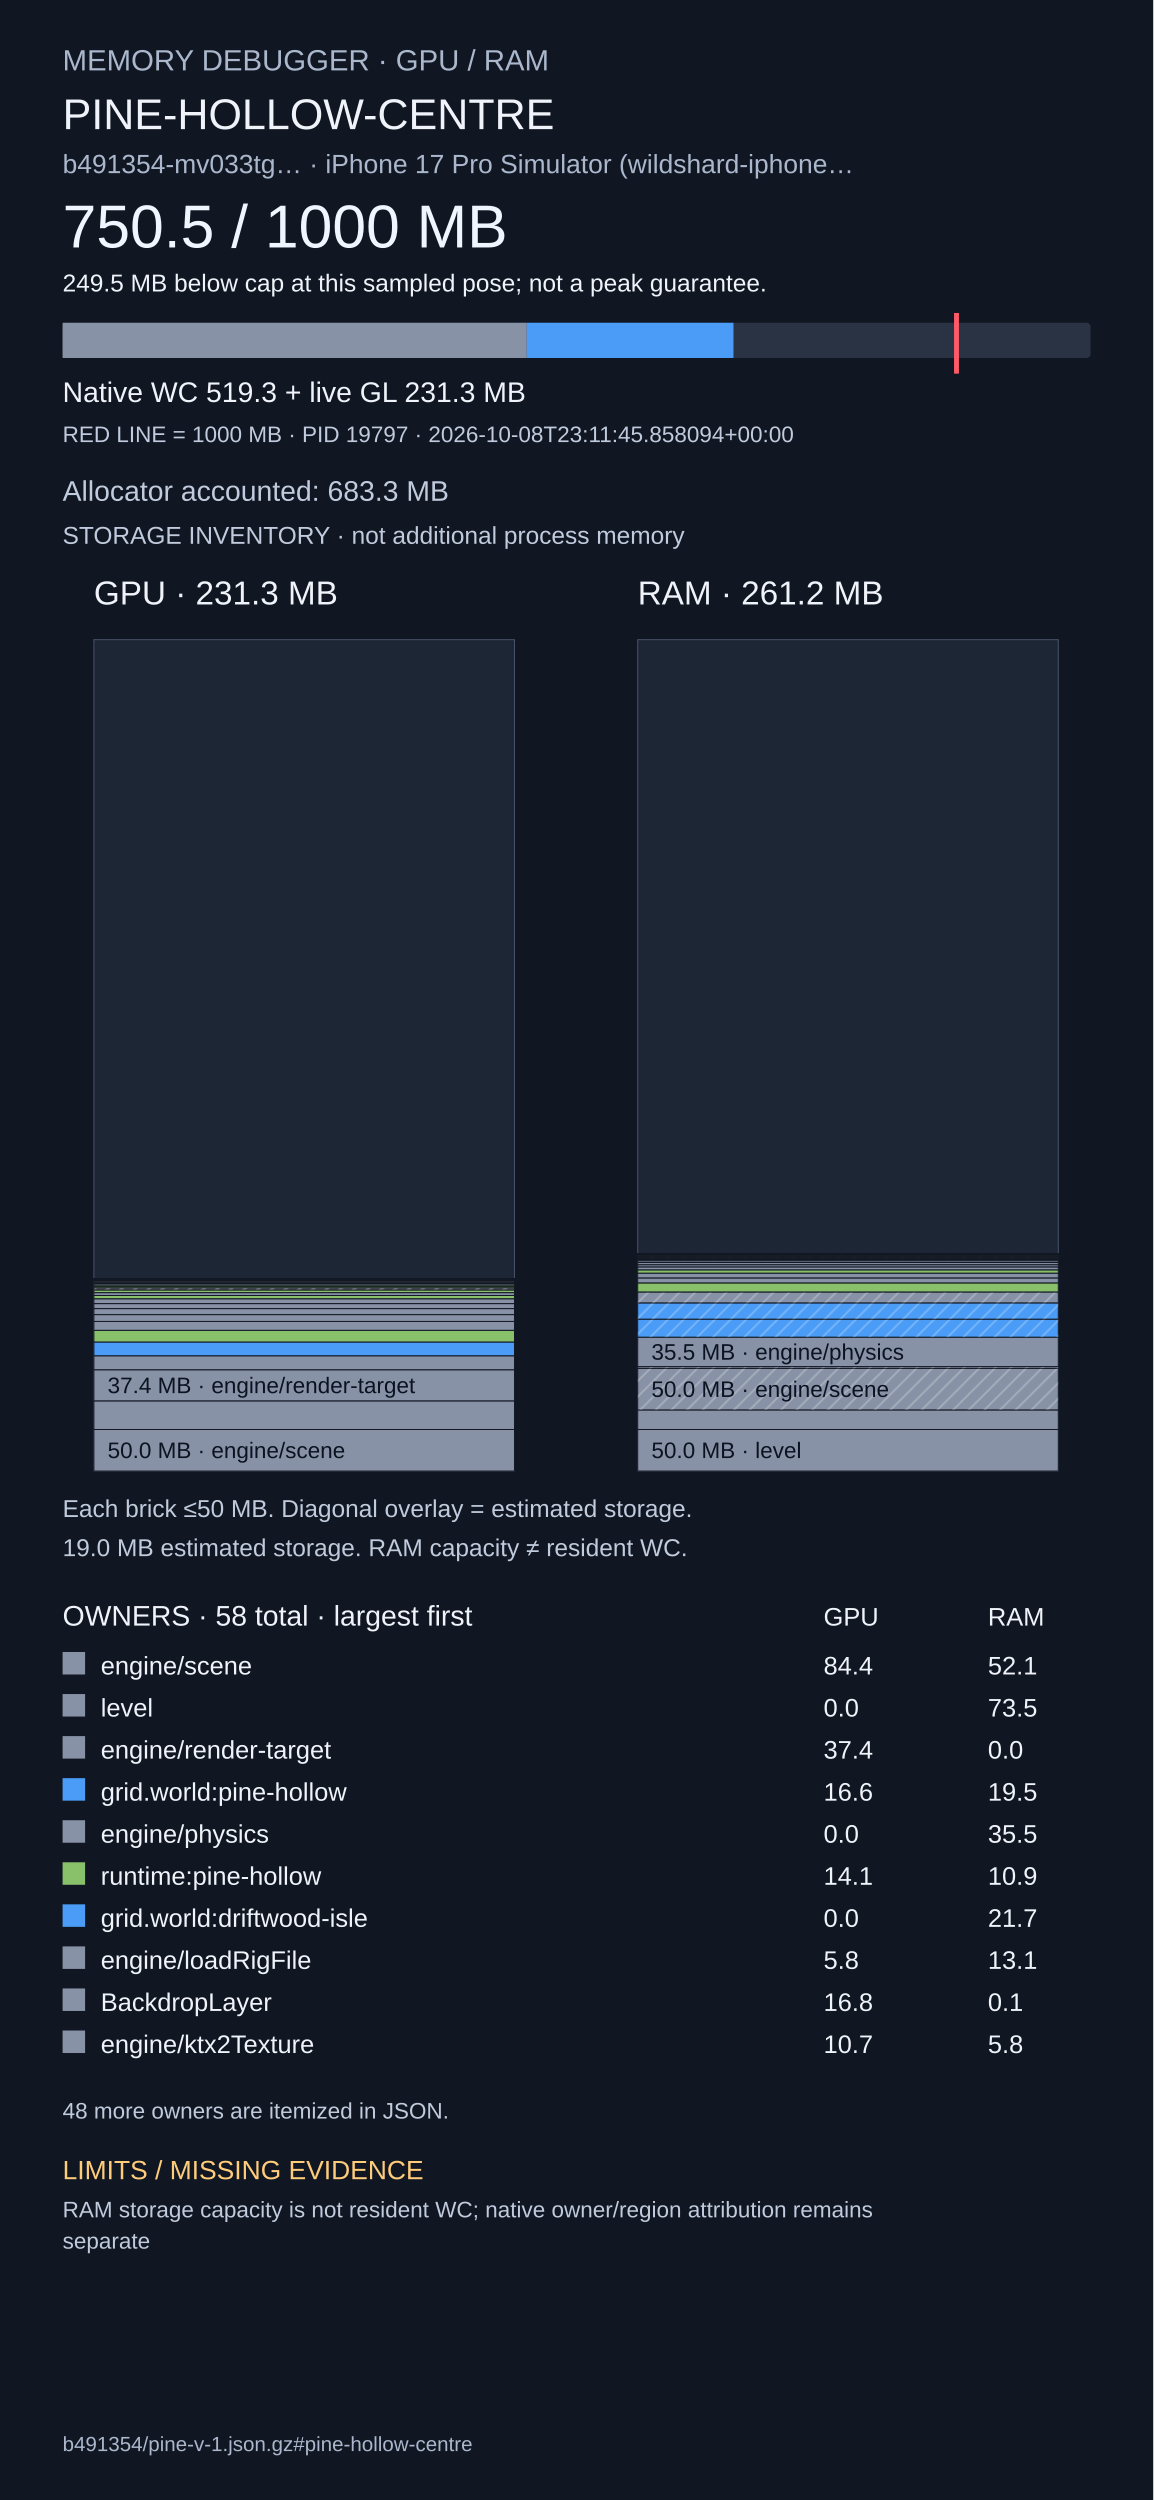
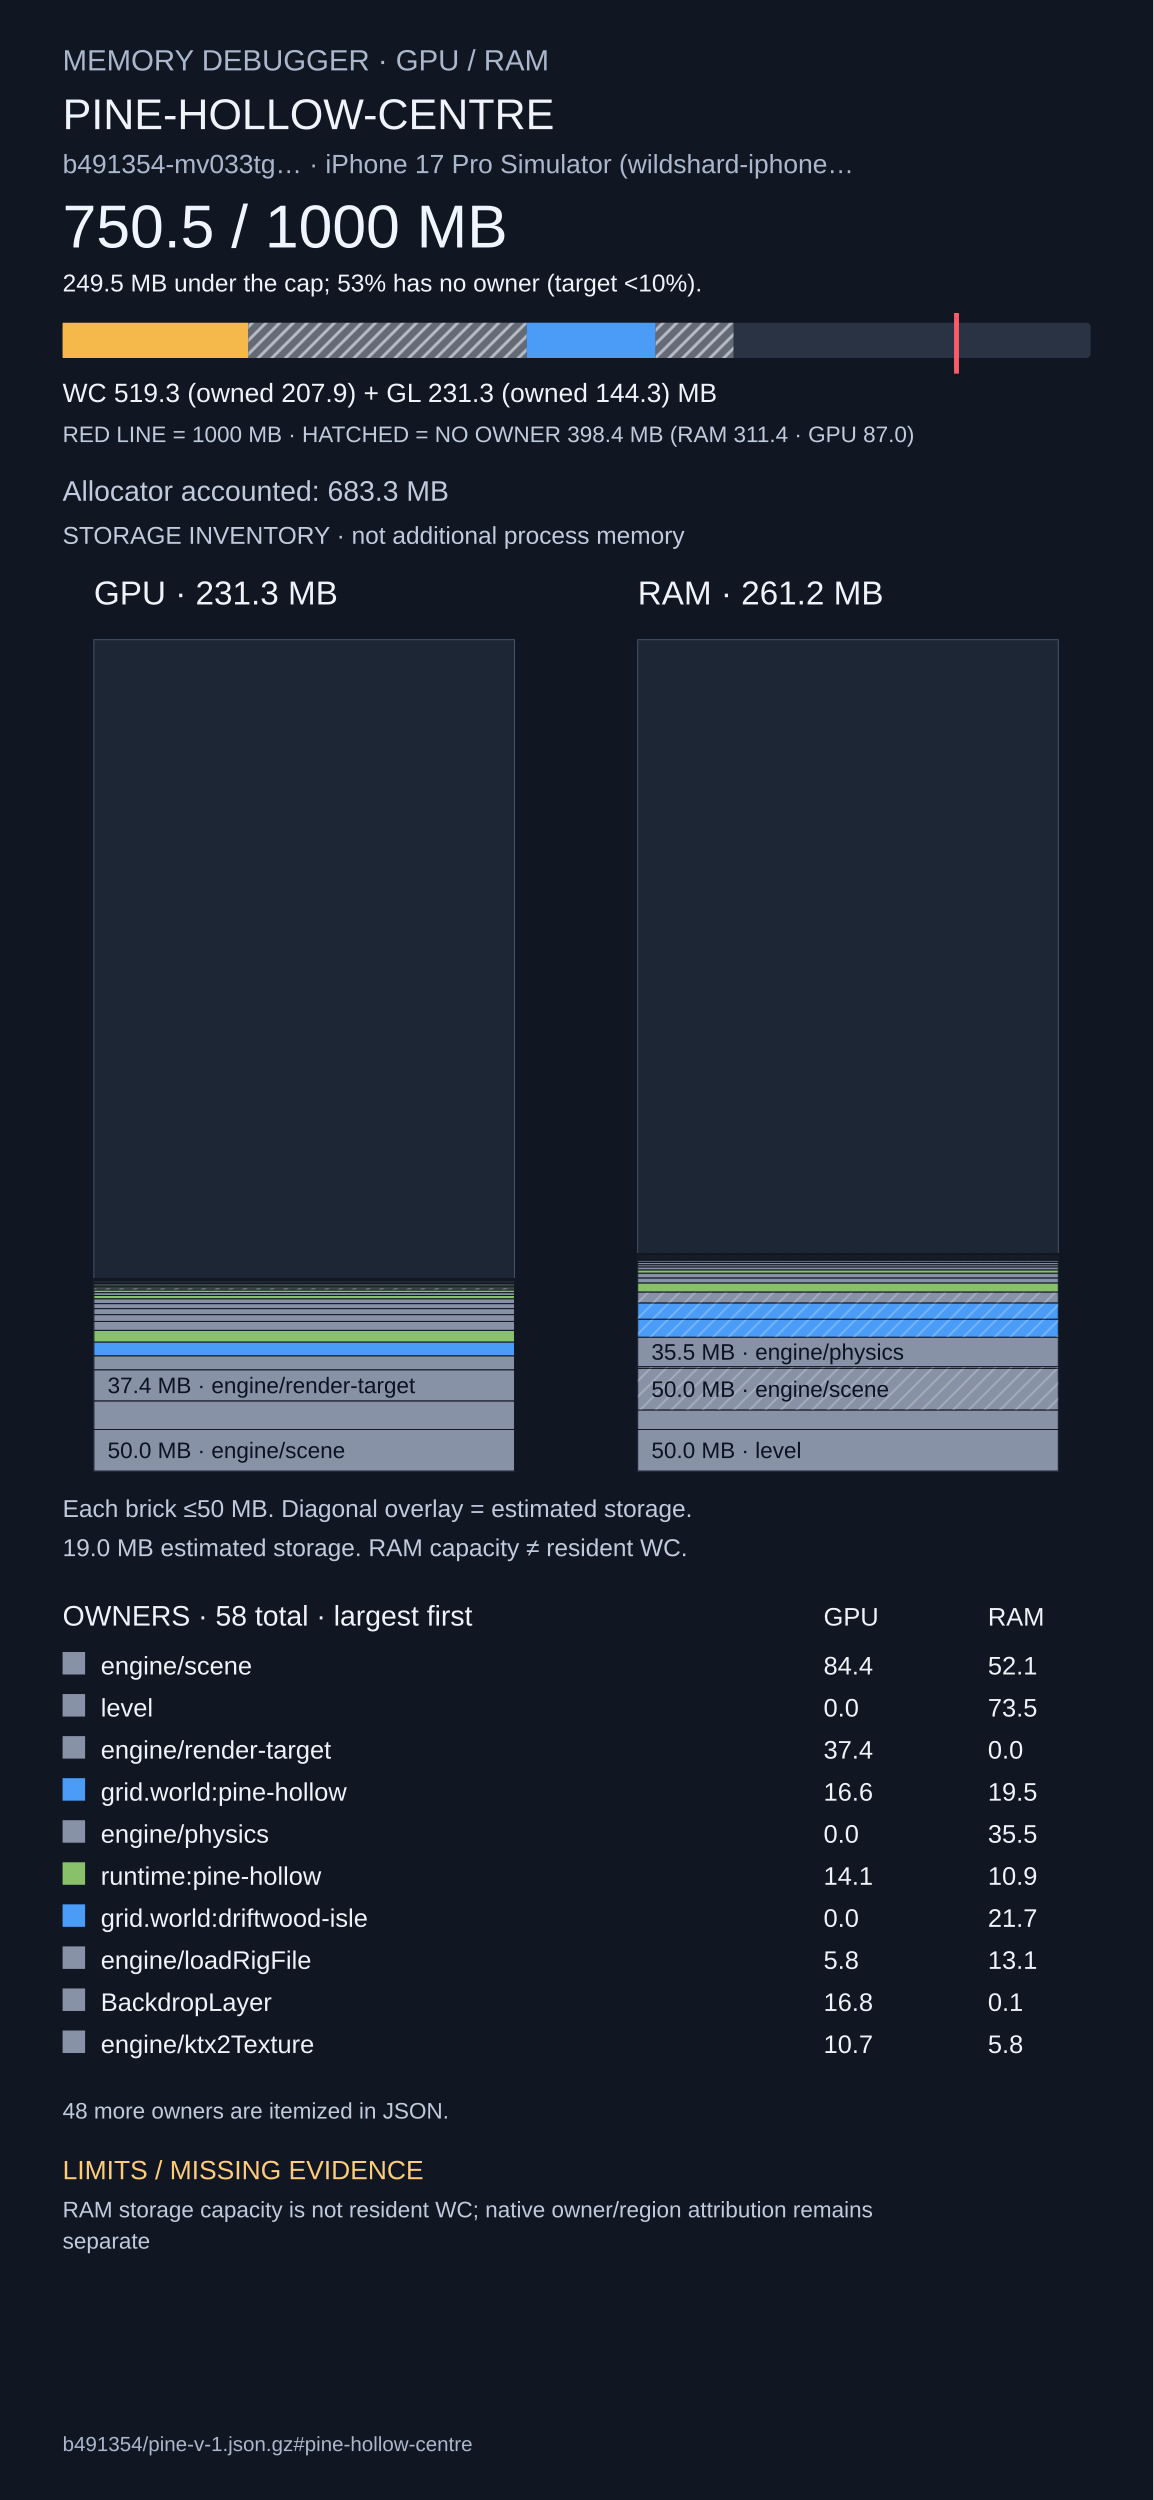
<svg xmlns="http://www.w3.org/2000/svg" width="1179" height="2556" viewBox="0 0 1179 2556">
  <defs>
    <pattern id="unknown" width="14" height="14" patternUnits="userSpaceOnUse">
      <rect width="14" height="14" fill="#656b76" />
      <path d="M-4 4L4-4M0 14L14 0M10 18L18 10" stroke="#b5bac5" stroke-width="3" />
    </pattern>
    <pattern id="estimated" width="16" height="16" patternUnits="userSpaceOnUse">
      <path d="M-4 4L4-4M0 16L16 0M12 20L20 12" stroke="#ffffff" stroke-opacity="0.24" stroke-width="2" />
    </pattern>
  </defs>
  <rect width="1179" height="2556" fill="#111722" />
  <g font-family="Arial, sans-serif" fill="#f0f3fa">
    <text x="64" y="72" font-size="30" fill="#aab7cc">MEMORY DEBUGGER · GPU / RAM</text>
    <text x="64" y="132" font-size="44" fill="#f0f3fa">PINE-HOLLOW-CENTRE</text>
    <text x="64" y="177" font-size="27" fill="#aab7cc">b491354-mv033tg… · iPhone 17 Pro Simulator (wildshard-iphone…</text>
    <text x="64" y="253" font-size="62" fill="#eff6ff">750.5 / 1000 MB</text>
-     <text x="64" y="298" font-size="25" fill="#f0f3fa">249.5 MB below cap at this sampled pose; not a peak guarantee.</text>
+     <text x="64" y="298" font-size="25" fill="#f0f3fa">249.5 MB under the cap; 53% has no owner (target &lt;10%).</text>
    <rect x="64" y="330" width="1051" height="36" rx="4" fill="#293344" />
-     <rect x="64" y="330" width="474.561" height="36" fill="#8892a6" />
-     <rect x="538.561" y="330" width="211.344" height="36" fill="#4a9cf7" />
+     <rect x="64" y="330" width="190.01" height="36" fill="#f5b84b" />
+     <rect x="254.01" y="330" width="284.551" height="36" fill="url(#unknown)" />
+     <rect x="538.561" y="330" width="131.837" height="36" fill="#4a9cf7" />
+     <rect x="670.397" y="330" width="79.507" height="36" fill="url(#unknown)" />
    <path d="M977.913 320v62" stroke="#ff5a68" stroke-width="5" />
-     <text x="64" y="411" font-size="29" fill="#f0f3fa">Native WC 519.3 + live GL 231.3 MB</text>
-     <text x="64" y="452" font-size="23" fill="#c0cbdd">RED LINE = 1000 MB · PID 19797 · 2026-10-08T23:11:45.858094+00:00</text>
+     <text x="64" y="411" font-size="27" fill="#f0f3fa">WC 519.3 (owned 207.9) + GL 231.3 (owned 144.3) MB</text>
+     <text x="64" y="452" font-size="23" fill="#c0cbdd">RED LINE = 1000 MB · HATCHED = NO OWNER 398.4 MB (RAM 311.4 · GPU 87.0)</text>
    <text x="64" y="512" font-size="29" fill="#c0cbdd">Allocator accounted: 683.3 MB</text>
    <text x="64" y="556" font-size="25" fill="#c0cbdd">STORAGE INVENTORY · not additional process memory</text>
    <text x="96" y="618" font-size="34" fill="#f0f3fa">GPU · 231.3 MB</text>
    <text x="652" y="618" font-size="34" fill="#f0f3fa">RAM · 261.2 MB</text>
    <rect x="96" y="654" width="430" height="850" fill="#1d2635" stroke="#48536a" />
    <rect x="96" y="1461.5" width="430" height="42.5" fill="#8892a6" stroke="#111722" stroke-width="1" />
    <text x="110" y="1490.75" font-size="23" fill="#0b1321">50.0 MB · engine/scene</text>
    <rect x="96" y="1432.244" width="430" height="29.256" fill="#8892a6" stroke="#111722" stroke-width="1" />
    <rect x="96" y="1400.44" width="430" height="31.805" fill="#8892a6" stroke="#111722" stroke-width="1" />
    <text x="110" y="1424.342" font-size="23" fill="#0b1321">37.4 MB · engine/render-target</text>
    <rect x="96" y="1386.147" width="430" height="14.292" fill="#8892a6" stroke="#111722" stroke-width="1" />
    <rect x="96" y="1372.035" width="430" height="14.112" fill="#4a9cf7" stroke="#111722" stroke-width="1" />
    <rect x="96" y="1360.071" width="430" height="11.964" fill="#89c06a" stroke="#111722" stroke-width="1" />
    <rect x="96" y="1350.999" width="430" height="9.072" fill="#8892a6" stroke="#111722" stroke-width="1" />
    <rect x="96" y="1344.057" width="430" height="6.942" fill="#8892a6" stroke="#111722" stroke-width="1" />
    <rect x="96" y="1337.909" width="430" height="6.148" fill="#8892a6" stroke="#111722" stroke-width="1" />
    <rect x="96" y="1332.806" width="430" height="5.102" fill="#8892a6" stroke="#111722" stroke-width="1" />
    <rect x="96" y="1327.839" width="430" height="4.968" fill="#8892a6" stroke="#111722" stroke-width="1" />
    <rect x="96" y="1324.489" width="430" height="3.349" fill="#89c06a" stroke="#111722" stroke-width="1" />
    <rect x="96" y="1321.587" width="430" height="2.902" fill="#8892a6" stroke="#111722" stroke-width="1" />
    <rect x="96" y="1318.82" width="430" height="2.767" fill="#89c06a" stroke="#111722" stroke-width="1" />
    <rect x="96" y="1316.629" width="430" height="2.191" fill="url(#unknown)" stroke="#111722" stroke-width="1" />
    <rect x="96" y="1315.118" width="430" height="1.512" fill="#89c06a" stroke="#111722" stroke-width="1" />
    <rect x="96" y="1313.686" width="430" height="1.431" fill="#89c06a" stroke="#111722" stroke-width="1" />
    <rect x="96" y="1312.276" width="430" height="1.41" fill="#8892a6" stroke="#111722" stroke-width="1" />
    <rect x="96" y="1310.98" width="430" height="1.296" fill="#8892a6" stroke="#111722" stroke-width="1" />
    <rect x="96" y="1309.685" width="430" height="1.295" fill="#8892a6" stroke="#111722" stroke-width="1" />
    <rect x="96" y="1309.194" width="430" height="0.491" fill="#89c06a" stroke="#111722" stroke-width="1" />
    <rect x="96" y="1308.703" width="430" height="0.491" fill="#89c06a" stroke="#111722" stroke-width="1" />
    <rect x="96" y="1308.275" width="430" height="0.428" fill="#8892a6" stroke="#111722" stroke-width="1" />
    <rect x="96" y="1307.978" width="430" height="0.297" fill="#89c06a" stroke="#111722" stroke-width="1" />
    <rect x="96" y="1307.681" width="430" height="0.297" fill="#8892a6" stroke="#111722" stroke-width="1" />
    <rect x="96" y="1307.587" width="430" height="0.094" fill="#8892a6" stroke="#111722" stroke-width="1" />
    <rect x="96" y="1307.512" width="430" height="0.074" fill="#8892a6" stroke="#111722" stroke-width="1" />
    <rect x="96" y="1307.455" width="430" height="0.057" fill="#8892a6" stroke="#111722" stroke-width="1" />
    <rect x="96" y="1307.438" width="430" height="0.017" fill="#8892a6" stroke="#111722" stroke-width="1" />
    <rect x="96" y="1307.437" width="430" height="0.001" fill="#4a9cf7" stroke="#111722" stroke-width="1" />
    <rect x="96" y="1307.437" width="430" height="0" fill="#89c06a" stroke="#111722" stroke-width="1" />
    <rect x="96" y="1307.436" width="430" height="0" fill="#89c06a" stroke="#111722" stroke-width="1" />
    <rect x="96" y="1307.436" width="430" height="0" fill="#89c06a" stroke="#111722" stroke-width="1" />
    <rect x="96" y="1307.436" width="430" height="0" fill="#89c06a" stroke="#111722" stroke-width="1" />
    <rect x="96" y="1307.436" width="430" height="0" fill="#8892a6" stroke="#111722" stroke-width="1" />
    <rect x="96" y="1307.436" width="430" height="0" fill="#8892a6" stroke="#111722" stroke-width="1" />
    <rect x="652" y="654" width="430" height="850" fill="#1d2635" stroke="#48536a" />
    <rect x="652" y="1461.5" width="430" height="42.5" fill="#8892a6" stroke="#111722" stroke-width="1" />
    <text x="666" y="1490.75" font-size="23" fill="#0b1321">50.0 MB · level</text>
    <rect x="652" y="1441.487" width="430" height="20.013" fill="#8892a6" stroke="#111722" stroke-width="1" />
    <rect x="652" y="1398.987" width="430" height="42.5" fill="#8892a6" stroke="#111722" stroke-width="1" />
    <rect x="652" y="1398.987" width="430" height="42.5" fill="url(#estimated)" />
    <text x="666" y="1428.237" font-size="23" fill="#0b1321">50.0 MB · engine/scene</text>
    <rect x="652" y="1397.231" width="430" height="1.756" fill="#8892a6" stroke="#111722" stroke-width="1" />
    <rect x="652" y="1397.231" width="430" height="1.756" fill="url(#estimated)" />
    <rect x="652" y="1367.094" width="430" height="30.137" fill="#8892a6" stroke="#111722" stroke-width="1" />
    <text x="666" y="1390.163" font-size="23" fill="#0b1321">35.5 MB · engine/physics</text>
    <rect x="652" y="1348.674" width="430" height="18.421" fill="#4a9cf7" stroke="#111722" stroke-width="1" />
    <rect x="652" y="1348.674" width="430" height="18.421" fill="url(#estimated)" />
    <rect x="652" y="1332.063" width="430" height="16.61" fill="#4a9cf7" stroke="#111722" stroke-width="1" />
    <rect x="652" y="1332.063" width="430" height="16.61" fill="url(#estimated)" />
    <rect x="652" y="1320.894" width="430" height="11.169" fill="#8892a6" stroke="#111722" stroke-width="1" />
    <rect x="652" y="1320.894" width="430" height="11.169" fill="url(#estimated)" />
    <rect x="652" y="1311.637" width="430" height="9.257" fill="#89c06a" stroke="#111722" stroke-width="1" />
    <rect x="652" y="1306.535" width="430" height="5.102" fill="#8892a6" stroke="#111722" stroke-width="1" />
    <rect x="652" y="1301.632" width="430" height="4.902" fill="#8892a6" stroke="#111722" stroke-width="1" />
    <rect x="652" y="1298.283" width="430" height="3.349" fill="#89c06a" stroke="#111722" stroke-width="1" />
    <rect x="652" y="1295.246" width="430" height="3.037" fill="#8892a6" stroke="#111722" stroke-width="1" />
    <rect x="652" y="1293.03" width="430" height="2.216" fill="#8892a6" stroke="#111722" stroke-width="1" />
    <rect x="652" y="1290.819" width="430" height="2.211" fill="#8892a6" stroke="#111722" stroke-width="1" />
    <rect x="652" y="1288.986" width="430" height="1.832" fill="#8892a6" stroke="#111722" stroke-width="1" />
    <rect x="652" y="1287.803" width="430" height="1.184" fill="#8892a6" stroke="#111722" stroke-width="1" />
    <rect x="652" y="1286.8" width="430" height="1.003" fill="url(#unknown)" stroke="#111722" stroke-width="1" />
    <rect x="652" y="1286.411" width="430" height="0.389" fill="#89c06a" stroke="#111722" stroke-width="1" />
    <rect x="652" y="1286.411" width="430" height="0.389" fill="url(#estimated)" />
    <rect x="652" y="1286.037" width="430" height="0.374" fill="#8892a6" stroke="#111722" stroke-width="1" />
    <rect x="652" y="1285.69" width="430" height="0.347" fill="#8892a6" stroke="#111722" stroke-width="1" />
    <rect x="652" y="1285.367" width="430" height="0.323" fill="#89c06a" stroke="#111722" stroke-width="1" />
    <rect x="652" y="1285.367" width="430" height="0.323" fill="url(#estimated)" />
    <rect x="652" y="1285.057" width="430" height="0.31" fill="#8892a6" stroke="#111722" stroke-width="1" />
    <rect x="652" y="1284.747" width="430" height="0.31" fill="#8892a6" stroke="#111722" stroke-width="1" />
    <rect x="652" y="1284.456" width="430" height="0.291" fill="#8892a6" stroke="#111722" stroke-width="1" />
    <rect x="652" y="1284.211" width="430" height="0.245" fill="#8892a6" stroke="#111722" stroke-width="1" />
    <rect x="652" y="1283.968" width="430" height="0.243" fill="#89c06a" stroke="#111722" stroke-width="1" />
    <rect x="652" y="1283.968" width="430" height="0.243" fill="url(#estimated)" />
    <rect x="652" y="1283.739" width="430" height="0.229" fill="#8892a6" stroke="#111722" stroke-width="1" />
    <rect x="652" y="1283.739" width="430" height="0.229" fill="url(#estimated)" />
    <rect x="652" y="1283.539" width="430" height="0.199" fill="#89c06a" stroke="#111722" stroke-width="1" />
    <rect x="652" y="1283.342" width="430" height="0.197" fill="#8892a6" stroke="#111722" stroke-width="1" />
    <rect x="652" y="1283.148" width="430" height="0.194" fill="#89c06a" stroke="#111722" stroke-width="1" />
    <rect x="652" y="1283.148" width="430" height="0.194" fill="url(#estimated)" />
    <rect x="652" y="1282.955" width="430" height="0.194" fill="#89c06a" stroke="#111722" stroke-width="1" />
    <rect x="652" y="1282.955" width="430" height="0.194" fill="url(#estimated)" />
    <rect x="652" y="1282.772" width="430" height="0.183" fill="#8892a6" stroke="#111722" stroke-width="1" />
    <rect x="652" y="1282.604" width="430" height="0.167" fill="#8892a6" stroke="#111722" stroke-width="1" />
    <rect x="652" y="1282.507" width="430" height="0.098" fill="#89c06a" stroke="#111722" stroke-width="1" />
    <rect x="652" y="1282.507" width="430" height="0.098" fill="url(#estimated)" />
    <rect x="652" y="1282.424" width="430" height="0.083" fill="#8892a6" stroke="#111722" stroke-width="1" />
    <rect x="652" y="1282.342" width="430" height="0.082" fill="#8892a6" stroke="#111722" stroke-width="1" />
    <rect x="652" y="1282.276" width="430" height="0.066" fill="#8892a6" stroke="#111722" stroke-width="1" />
    <rect x="652" y="1282.215" width="430" height="0.061" fill="#8892a6" stroke="#111722" stroke-width="1" />
    <rect x="652" y="1282.215" width="430" height="0.061" fill="url(#estimated)" />
    <rect x="652" y="1282.164" width="430" height="0.051" fill="#8892a6" stroke="#111722" stroke-width="1" />
    <rect x="652" y="1282.114" width="430" height="0.05" fill="#8892a6" stroke="#111722" stroke-width="1" />
    <rect x="652" y="1282.076" width="430" height="0.038" fill="#8892a6" stroke="#111722" stroke-width="1" />
    <rect x="652" y="1282.052" width="430" height="0.025" fill="#fbbb2d" stroke="#111722" stroke-width="1" />
    <rect x="652" y="1282.041" width="430" height="0.011" fill="#8892a6" stroke="#111722" stroke-width="1" />
    <rect x="652" y="1282.032" width="430" height="0.009" fill="#8892a6" stroke="#111722" stroke-width="1" />
    <rect x="652" y="1282.028" width="430" height="0.004" fill="#4a9cf7" stroke="#111722" stroke-width="1" />
    <rect x="652" y="1282.028" width="430" height="0.004" fill="url(#estimated)" />
    <rect x="652" y="1282.026" width="430" height="0.002" fill="#8892a6" stroke="#111722" stroke-width="1" />
    <rect x="652" y="1282.023" width="430" height="0.002" fill="#8892a6" stroke="#111722" stroke-width="1" />
    <rect x="652" y="1282.021" width="430" height="0.002" fill="#8892a6" stroke="#111722" stroke-width="1" />
    <rect x="652" y="1282.021" width="430" height="0" fill="#89c06a" stroke="#111722" stroke-width="1" />
    <rect x="652" y="1282.021" width="430" height="0" fill="#89c06a" stroke="#111722" stroke-width="1" />
    <rect x="652" y="1282.02" width="430" height="0" fill="#89c06a" stroke="#111722" stroke-width="1" />
    <rect x="652" y="1282.02" width="430" height="0" fill="#89c06a" stroke="#111722" stroke-width="1" />
    <rect x="652" y="1282.02" width="430" height="0" fill="#89c06a" stroke="#111722" stroke-width="1" />
    <rect x="652" y="1282.02" width="430" height="0" fill="#89c06a" stroke="#111722" stroke-width="1" />
    <rect x="652" y="1282.02" width="430" height="0" fill="#89c06a" stroke="#111722" stroke-width="1" />
    <rect x="652" y="1282.02" width="430" height="0" fill="#89c06a" stroke="#111722" stroke-width="1" />
    <text x="64" y="1551" font-size="25" fill="#c0cbdd">Each brick ≤50 MB. Diagonal overlay = estimated storage.</text>
    <text x="64" y="1591" font-size="25" fill="#c0cbdd">19.0 MB estimated storage. RAM capacity ≠ resident WC.</text>
    <text x="64" y="1662" font-size="29" fill="#f0f3fa">OWNERS · 58 total · largest first</text>
    <text x="842" y="1662" font-size="26" fill="#f0f3fa">GPU</text>
    <text x="1010" y="1662" font-size="26" fill="#f0f3fa">RAM</text>
    <rect x="64" y="1689" width="23" height="23" fill="#8892a6" />
    <text x="103" y="1712" font-size="26" fill="#f0f3fa">engine/scene</text>
    <text x="842" y="1712" font-size="26" fill="#f0f3fa">84.4</text>
    <text x="1010" y="1712" font-size="26" fill="#f0f3fa">52.1</text>
    <rect x="64" y="1732" width="23" height="23" fill="#8892a6" />
    <text x="103" y="1755" font-size="26" fill="#f0f3fa">level</text>
    <text x="842" y="1755" font-size="26" fill="#f0f3fa">0.0</text>
    <text x="1010" y="1755" font-size="26" fill="#f0f3fa">73.5</text>
    <rect x="64" y="1775" width="23" height="23" fill="#8892a6" />
    <text x="103" y="1798" font-size="26" fill="#f0f3fa">engine/render-target</text>
    <text x="842" y="1798" font-size="26" fill="#f0f3fa">37.4</text>
    <text x="1010" y="1798" font-size="26" fill="#f0f3fa">0.0</text>
    <rect x="64" y="1818" width="23" height="23" fill="#4a9cf7" />
    <text x="103" y="1841" font-size="26" fill="#f0f3fa">grid.world:pine-hollow</text>
    <text x="842" y="1841" font-size="26" fill="#f0f3fa">16.6</text>
    <text x="1010" y="1841" font-size="26" fill="#f0f3fa">19.5</text>
    <rect x="64" y="1861" width="23" height="23" fill="#8892a6" />
    <text x="103" y="1884" font-size="26" fill="#f0f3fa">engine/physics</text>
    <text x="842" y="1884" font-size="26" fill="#f0f3fa">0.0</text>
    <text x="1010" y="1884" font-size="26" fill="#f0f3fa">35.5</text>
    <rect x="64" y="1904" width="23" height="23" fill="#89c06a" />
    <text x="103" y="1927" font-size="26" fill="#f0f3fa">runtime:pine-hollow</text>
    <text x="842" y="1927" font-size="26" fill="#f0f3fa">14.1</text>
    <text x="1010" y="1927" font-size="26" fill="#f0f3fa">10.9</text>
    <rect x="64" y="1947" width="23" height="23" fill="#4a9cf7" />
    <text x="103" y="1970" font-size="26" fill="#f0f3fa">grid.world:driftwood-isle</text>
    <text x="842" y="1970" font-size="26" fill="#f0f3fa">0.0</text>
    <text x="1010" y="1970" font-size="26" fill="#f0f3fa">21.7</text>
    <rect x="64" y="1990" width="23" height="23" fill="#8892a6" />
    <text x="103" y="2013" font-size="26" fill="#f0f3fa">engine/loadRigFile</text>
    <text x="842" y="2013" font-size="26" fill="#f0f3fa">5.8</text>
    <text x="1010" y="2013" font-size="26" fill="#f0f3fa">13.1</text>
    <rect x="64" y="2033" width="23" height="23" fill="#8892a6" />
    <text x="103" y="2056" font-size="26" fill="#f0f3fa">BackdropLayer</text>
    <text x="842" y="2056" font-size="26" fill="#f0f3fa">16.8</text>
    <text x="1010" y="2056" font-size="26" fill="#f0f3fa">0.1</text>
    <rect x="64" y="2076" width="23" height="23" fill="#8892a6" />
    <text x="103" y="2099" font-size="26" fill="#f0f3fa">engine/ktx2Texture</text>
    <text x="842" y="2099" font-size="26" fill="#f0f3fa">10.7</text>
    <text x="1010" y="2099" font-size="26" fill="#f0f3fa">5.8</text>
    <text x="64" y="2166" font-size="23" fill="#c0cbdd">48 more owners are itemized in JSON.</text>
    <text x="64" y="2228" font-size="27" fill="#ffcc7a">LIMITS / MISSING EVIDENCE</text>
    <text x="64" y="2267" font-size="23" fill="#c0cbdd">RAM storage capacity is not resident WC; native owner/region attribution remains</text>
    <text x="64" y="2299" font-size="23" fill="#c0cbdd">separate</text>
    <text x="64" y="2506" font-size="21" fill="#aab7cc">b491354/pine-v-1.json.gz#pine-hollow-centre</text>
  </g>
</svg>
